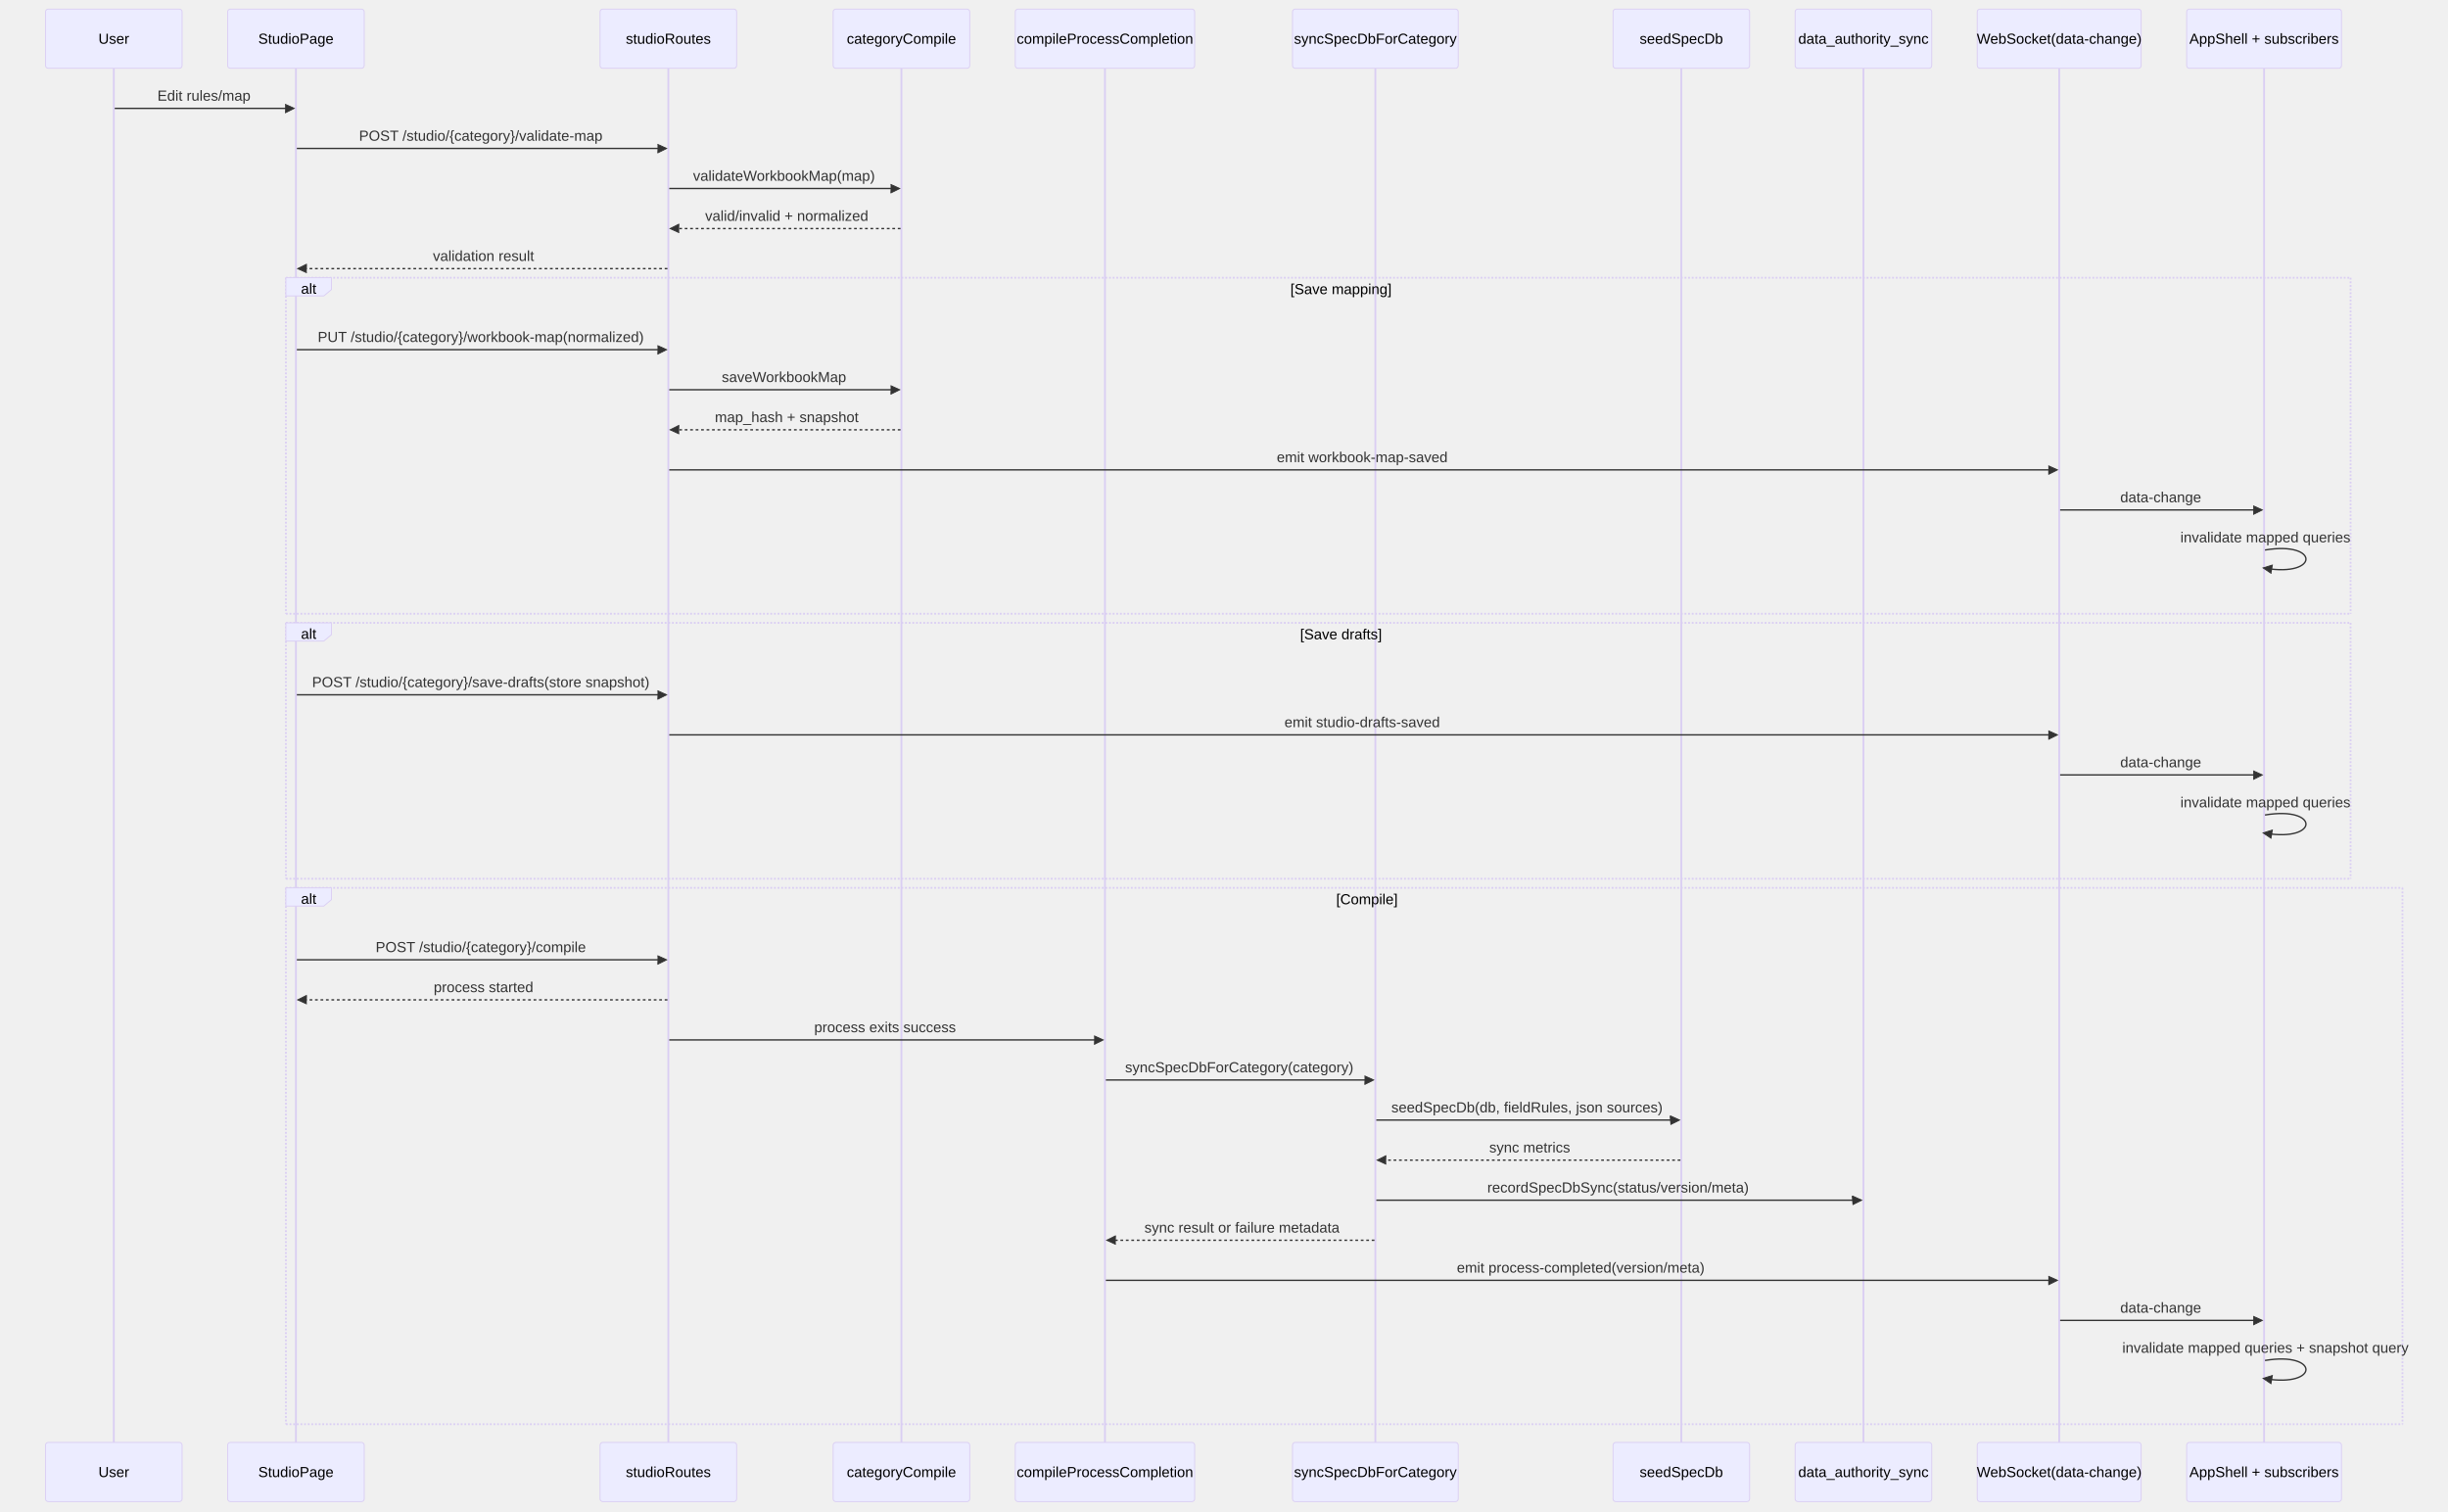
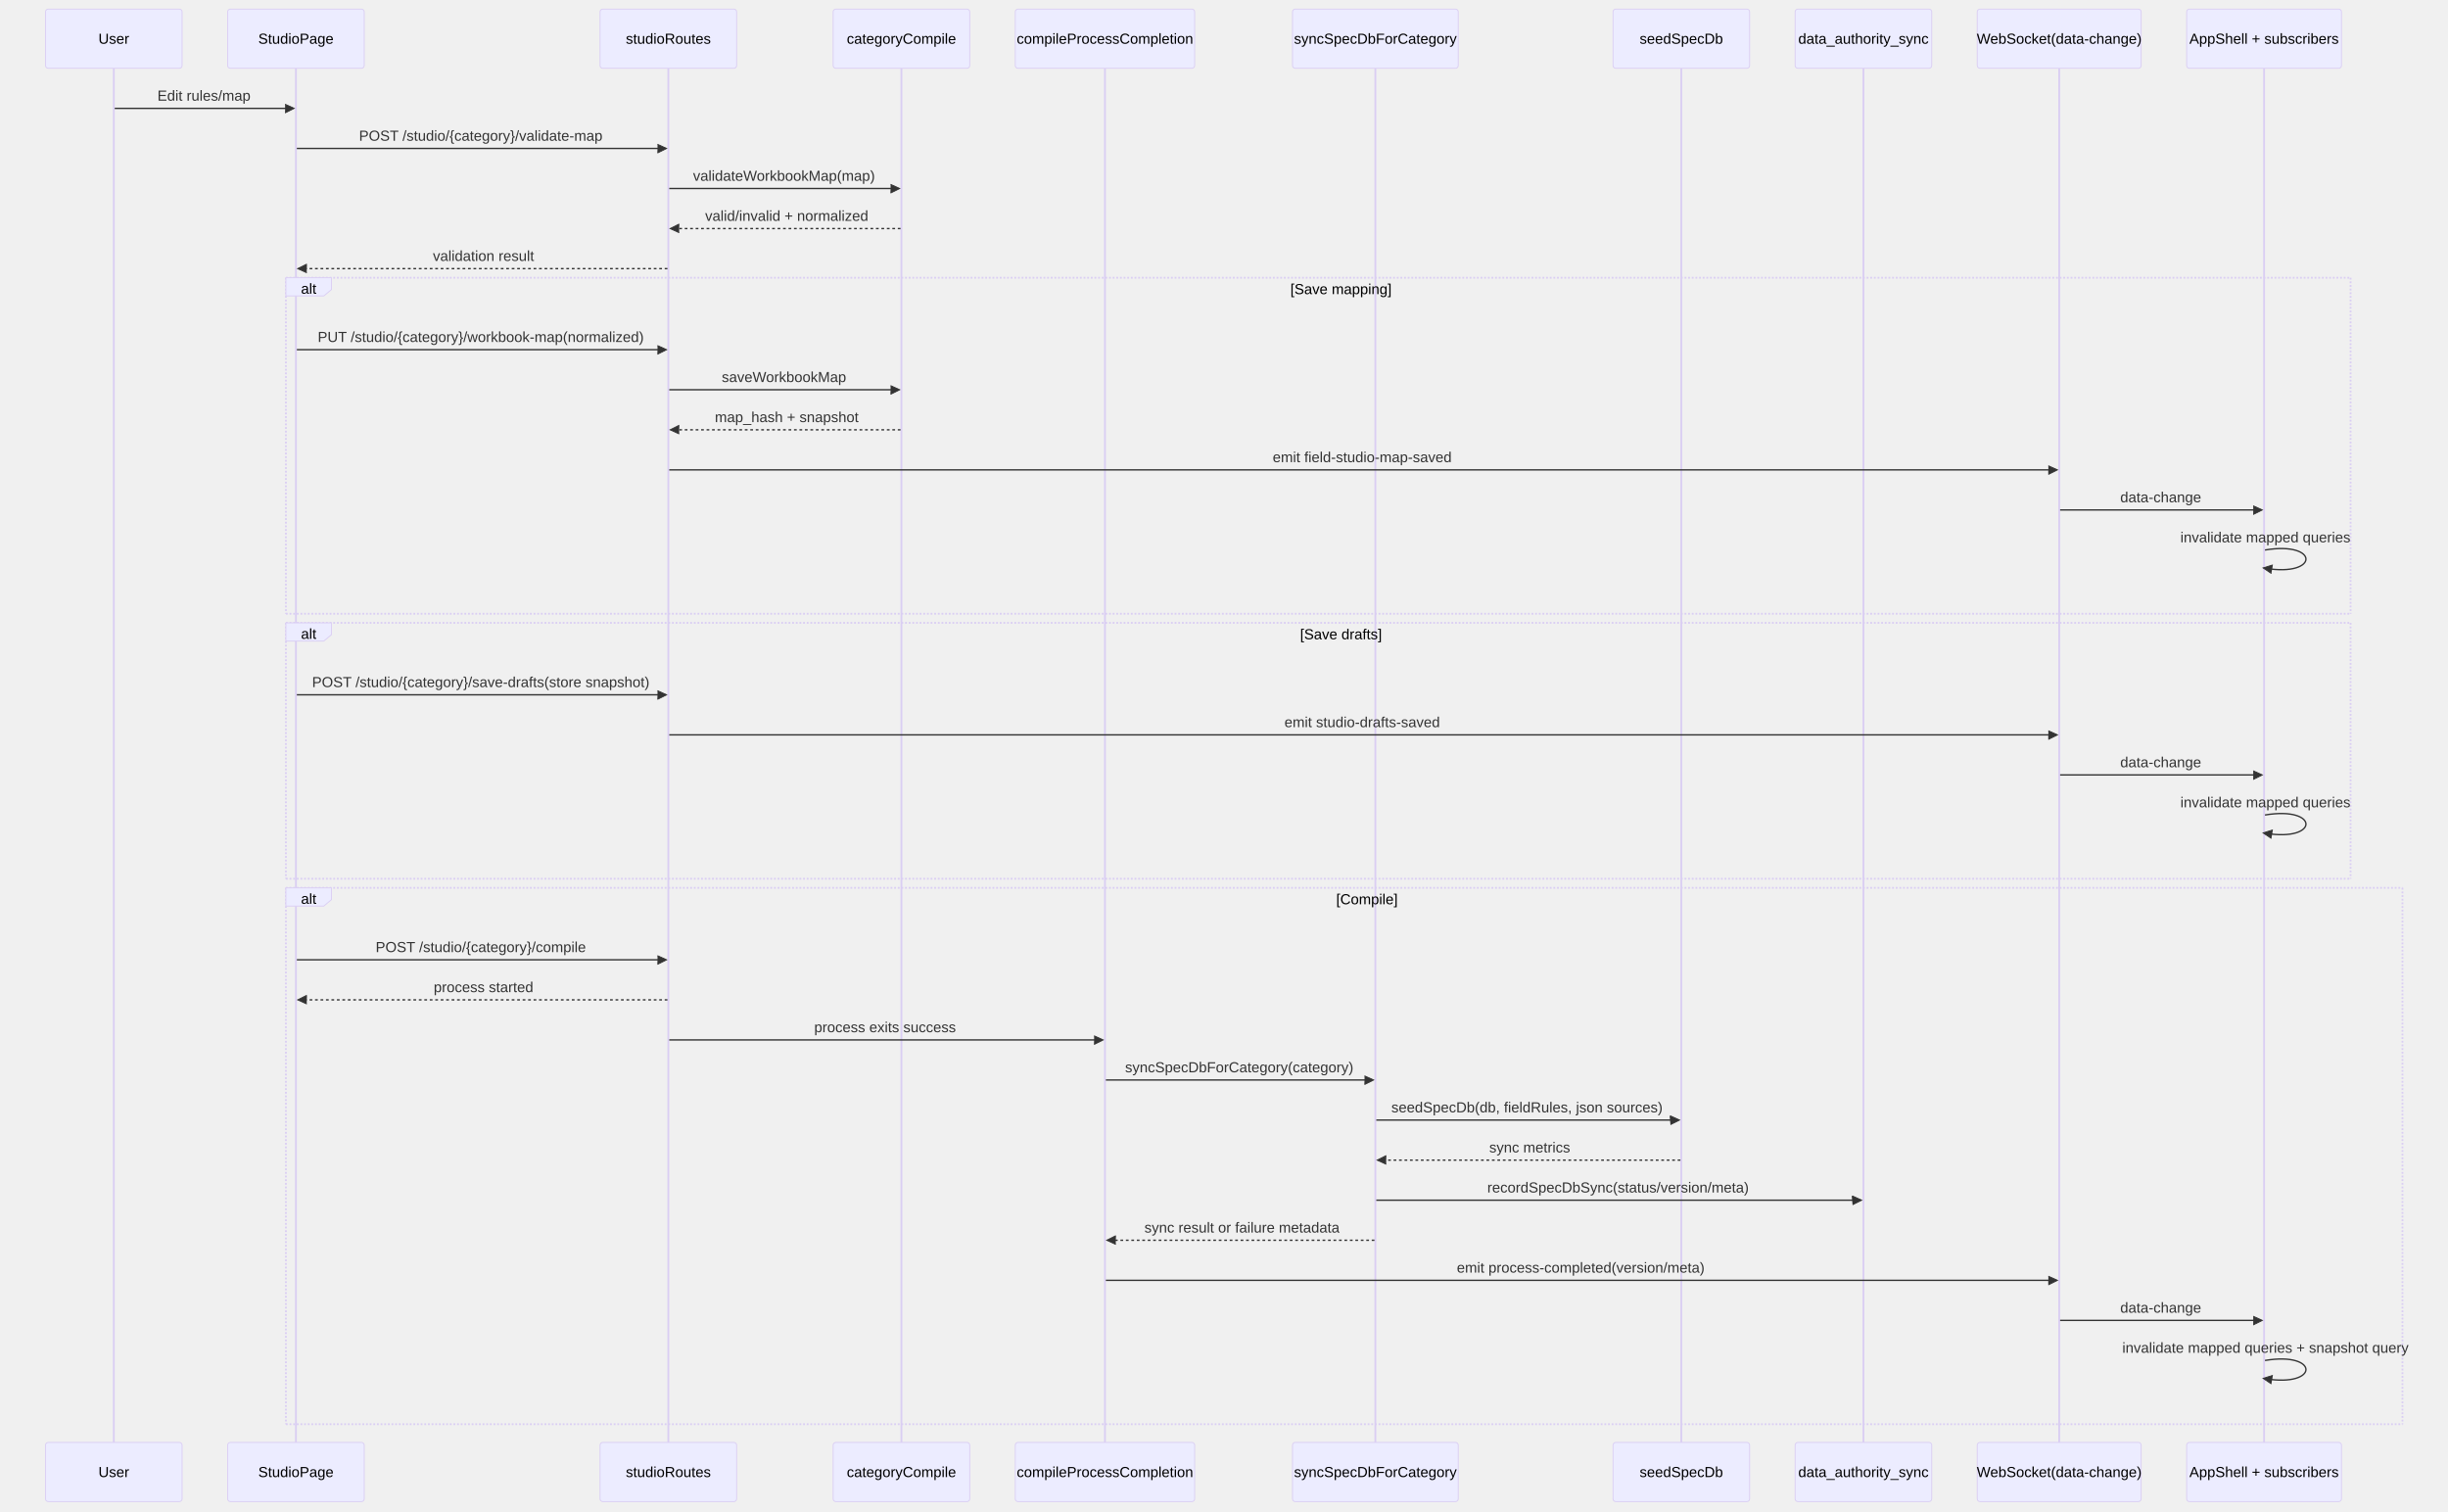
<svg xmlns="http://www.w3.org/2000/svg" id="my-svg" width="100%" style="max-width: 2688.5px; background-color: white;" viewBox="-50 -10 2688.5 1660" role="graphics-document document" aria-roledescription="sequence">
  <g>
    <rect x="2351.5" y="1574" fill="#eaeaea" stroke="#666" width="170" height="65" name="APP" rx="3" ry="3" class="actor actor-bottom" />
    <text x="2436.5" y="1606.5" dominant-baseline="central" alignment-baseline="central" class="actor actor-box" style="text-anchor: middle; font-size: 16px; font-weight: 400;">
      <tspan x="2436.5" dy="0">AppShell + subscribers</tspan>
    </text>
  </g>
  <g>
    <rect x="2121.5" y="1574" fill="#eaeaea" stroke="#666" width="180" height="65" name="WS" rx="3" ry="3" class="actor actor-bottom" />
    <text x="2211.5" y="1606.5" dominant-baseline="central" alignment-baseline="central" class="actor actor-box" style="text-anchor: middle; font-size: 16px; font-weight: 400;">
      <tspan x="2211.5" dy="0">WebSocket(data-change)</tspan>
    </text>
  </g>
  <g>
    <rect x="1921.5" y="1574" fill="#eaeaea" stroke="#666" width="150" height="65" name="DB" rx="3" ry="3" class="actor actor-bottom" />
    <text x="1996.5" y="1606.5" dominant-baseline="central" alignment-baseline="central" class="actor actor-box" style="text-anchor: middle; font-size: 16px; font-weight: 400;">
      <tspan x="1996.5" dy="0">data_authority_sync</tspan>
    </text>
  </g>
  <g>
    <rect x="1721.5" y="1574" fill="#eaeaea" stroke="#666" width="150" height="65" name="SD" rx="3" ry="3" class="actor actor-bottom" />
    <text x="1796.5" y="1606.5" dominant-baseline="central" alignment-baseline="central" class="actor actor-box" style="text-anchor: middle; font-size: 16px; font-weight: 400;">
      <tspan x="1796.5" dy="0">seedSpecDb</tspan>
    </text>
  </g>
  <g>
    <rect x="1369.5" y="1574" fill="#eaeaea" stroke="#666" width="182" height="65" name="SY" rx="3" ry="3" class="actor actor-bottom" />
    <text x="1460.5" y="1606.5" dominant-baseline="central" alignment-baseline="central" class="actor actor-box" style="text-anchor: middle; font-size: 16px; font-weight: 400;">
      <tspan x="1460.5" dy="0">syncSpecDbForCategory</tspan>
    </text>
  </g>
  <g>
    <rect x="1065" y="1574" fill="#eaeaea" stroke="#666" width="197" height="65" name="PC" rx="3" ry="3" class="actor actor-bottom" />
    <text x="1163.5" y="1606.5" dominant-baseline="central" alignment-baseline="central" class="actor actor-box" style="text-anchor: middle; font-size: 16px; font-weight: 400;">
      <tspan x="1163.5" dy="0">compileProcessCompletion</tspan>
    </text>
  </g>
  <g>
    <rect x="865" y="1574" fill="#eaeaea" stroke="#666" width="150" height="65" name="CC" rx="3" ry="3" class="actor actor-bottom" />
    <text x="940" y="1606.5" dominant-baseline="central" alignment-baseline="central" class="actor actor-box" style="text-anchor: middle; font-size: 16px; font-weight: 400;">
      <tspan x="940" dy="0">categoryCompile</tspan>
    </text>
  </g>
  <g>
    <rect x="609" y="1574" fill="#eaeaea" stroke="#666" width="150" height="65" name="API" rx="3" ry="3" class="actor actor-bottom" />
    <text x="684" y="1606.5" dominant-baseline="central" alignment-baseline="central" class="actor actor-box" style="text-anchor: middle; font-size: 16px; font-weight: 400;">
      <tspan x="684" dy="0">studioRoutes</tspan>
    </text>
  </g>
  <g>
    <rect x="200" y="1574" fill="#eaeaea" stroke="#666" width="150" height="65" name="FE" rx="3" ry="3" class="actor actor-bottom" />
    <text x="275" y="1606.5" dominant-baseline="central" alignment-baseline="central" class="actor actor-box" style="text-anchor: middle; font-size: 16px; font-weight: 400;">
      <tspan x="275" dy="0">StudioPage</tspan>
    </text>
  </g>
  <g>
    <rect x="0" y="1574" fill="#eaeaea" stroke="#666" width="150" height="65" name="U" rx="3" ry="3" class="actor actor-bottom" />
    <text x="75" y="1606.5" dominant-baseline="central" alignment-baseline="central" class="actor actor-box" style="text-anchor: middle; font-size: 16px; font-weight: 400;">
      <tspan x="75" dy="0">User</tspan>
    </text>
  </g>
  <g>
    <line id="actor9" x1="2436.5" y1="65" x2="2436.5" y2="1574" class="actor-line 200" stroke-width="0.5px" stroke="#999" name="APP" />
    <g id="root-9">
      <rect x="2351.5" y="0" fill="#eaeaea" stroke="#666" width="170" height="65" name="APP" rx="3" ry="3" class="actor actor-top" />
      <text x="2436.5" y="32.5" dominant-baseline="central" alignment-baseline="central" class="actor actor-box" style="text-anchor: middle; font-size: 16px; font-weight: 400;">
        <tspan x="2436.5" dy="0">AppShell + subscribers</tspan>
      </text>
    </g>
  </g>
  <g>
    <line id="actor8" x1="2211.5" y1="65" x2="2211.5" y2="1574" class="actor-line 200" stroke-width="0.5px" stroke="#999" name="WS" />
    <g id="root-8">
      <rect x="2121.5" y="0" fill="#eaeaea" stroke="#666" width="180" height="65" name="WS" rx="3" ry="3" class="actor actor-top" />
      <text x="2211.5" y="32.5" dominant-baseline="central" alignment-baseline="central" class="actor actor-box" style="text-anchor: middle; font-size: 16px; font-weight: 400;">
        <tspan x="2211.5" dy="0">WebSocket(data-change)</tspan>
      </text>
    </g>
  </g>
  <g>
    <line id="actor7" x1="1996.5" y1="65" x2="1996.5" y2="1574" class="actor-line 200" stroke-width="0.5px" stroke="#999" name="DB" />
    <g id="root-7">
      <rect x="1921.5" y="0" fill="#eaeaea" stroke="#666" width="150" height="65" name="DB" rx="3" ry="3" class="actor actor-top" />
      <text x="1996.5" y="32.5" dominant-baseline="central" alignment-baseline="central" class="actor actor-box" style="text-anchor: middle; font-size: 16px; font-weight: 400;">
        <tspan x="1996.5" dy="0">data_authority_sync</tspan>
      </text>
    </g>
  </g>
  <g>
    <line id="actor6" x1="1796.5" y1="65" x2="1796.5" y2="1574" class="actor-line 200" stroke-width="0.5px" stroke="#999" name="SD" />
    <g id="root-6">
      <rect x="1721.5" y="0" fill="#eaeaea" stroke="#666" width="150" height="65" name="SD" rx="3" ry="3" class="actor actor-top" />
      <text x="1796.5" y="32.5" dominant-baseline="central" alignment-baseline="central" class="actor actor-box" style="text-anchor: middle; font-size: 16px; font-weight: 400;">
        <tspan x="1796.5" dy="0">seedSpecDb</tspan>
      </text>
    </g>
  </g>
  <g>
    <line id="actor5" x1="1460.5" y1="65" x2="1460.5" y2="1574" class="actor-line 200" stroke-width="0.5px" stroke="#999" name="SY" />
    <g id="root-5">
      <rect x="1369.5" y="0" fill="#eaeaea" stroke="#666" width="182" height="65" name="SY" rx="3" ry="3" class="actor actor-top" />
      <text x="1460.5" y="32.5" dominant-baseline="central" alignment-baseline="central" class="actor actor-box" style="text-anchor: middle; font-size: 16px; font-weight: 400;">
        <tspan x="1460.5" dy="0">syncSpecDbForCategory</tspan>
      </text>
    </g>
  </g>
  <g>
    <line id="actor4" x1="1163.5" y1="65" x2="1163.5" y2="1574" class="actor-line 200" stroke-width="0.5px" stroke="#999" name="PC" />
    <g id="root-4">
      <rect x="1065" y="0" fill="#eaeaea" stroke="#666" width="197" height="65" name="PC" rx="3" ry="3" class="actor actor-top" />
      <text x="1163.5" y="32.5" dominant-baseline="central" alignment-baseline="central" class="actor actor-box" style="text-anchor: middle; font-size: 16px; font-weight: 400;">
        <tspan x="1163.5" dy="0">compileProcessCompletion</tspan>
      </text>
    </g>
  </g>
  <g>
    <line id="actor3" x1="940" y1="65" x2="940" y2="1574" class="actor-line 200" stroke-width="0.5px" stroke="#999" name="CC" />
    <g id="root-3">
      <rect x="865" y="0" fill="#eaeaea" stroke="#666" width="150" height="65" name="CC" rx="3" ry="3" class="actor actor-top" />
      <text x="940" y="32.5" dominant-baseline="central" alignment-baseline="central" class="actor actor-box" style="text-anchor: middle; font-size: 16px; font-weight: 400;">
        <tspan x="940" dy="0">categoryCompile</tspan>
      </text>
    </g>
  </g>
  <g>
    <line id="actor2" x1="684" y1="65" x2="684" y2="1574" class="actor-line 200" stroke-width="0.5px" stroke="#999" name="API" />
    <g id="root-2">
      <rect x="609" y="0" fill="#eaeaea" stroke="#666" width="150" height="65" name="API" rx="3" ry="3" class="actor actor-top" />
      <text x="684" y="32.5" dominant-baseline="central" alignment-baseline="central" class="actor actor-box" style="text-anchor: middle; font-size: 16px; font-weight: 400;">
        <tspan x="684" dy="0">studioRoutes</tspan>
      </text>
    </g>
  </g>
  <g>
    <line id="actor1" x1="275" y1="65" x2="275" y2="1574" class="actor-line 200" stroke-width="0.5px" stroke="#999" name="FE" />
    <g id="root-1">
      <rect x="200" y="0" fill="#eaeaea" stroke="#666" width="150" height="65" name="FE" rx="3" ry="3" class="actor actor-top" />
      <text x="275" y="32.5" dominant-baseline="central" alignment-baseline="central" class="actor actor-box" style="text-anchor: middle; font-size: 16px; font-weight: 400;">
        <tspan x="275" dy="0">StudioPage</tspan>
      </text>
    </g>
  </g>
  <g>
    <line id="actor0" x1="75" y1="65" x2="75" y2="1574" class="actor-line 200" stroke-width="0.5px" stroke="#999" name="U" />
    <g id="root-0">
      <rect x="0" y="0" fill="#eaeaea" stroke="#666" width="150" height="65" name="U" rx="3" ry="3" class="actor actor-top" />
      <text x="75" y="32.5" dominant-baseline="central" alignment-baseline="central" class="actor actor-box" style="text-anchor: middle; font-size: 16px; font-weight: 400;">
        <tspan x="75" dy="0">User</tspan>
      </text>
    </g>
  </g>
  <style>#my-svg{font-family:"trebuchet ms",verdana,arial,sans-serif;font-size:16px;fill:#333;}@keyframes edge-animation-frame{from{stroke-dashoffset:0;}}@keyframes dash{to{stroke-dashoffset:0;}}#my-svg .edge-animation-slow{stroke-dasharray:9,5!important;stroke-dashoffset:900;animation:dash 50s linear infinite;stroke-linecap:round;}#my-svg .edge-animation-fast{stroke-dasharray:9,5!important;stroke-dashoffset:900;animation:dash 20s linear infinite;stroke-linecap:round;}#my-svg .error-icon{fill:#552222;}#my-svg .error-text{fill:#552222;stroke:#552222;}#my-svg .edge-thickness-normal{stroke-width:1px;}#my-svg .edge-thickness-thick{stroke-width:3.5px;}#my-svg .edge-pattern-solid{stroke-dasharray:0;}#my-svg .edge-thickness-invisible{stroke-width:0;fill:none;}#my-svg .edge-pattern-dashed{stroke-dasharray:3;}#my-svg .edge-pattern-dotted{stroke-dasharray:2;}#my-svg .marker{fill:#333333;stroke:#333333;}#my-svg .marker.cross{stroke:#333333;}#my-svg svg{font-family:"trebuchet ms",verdana,arial,sans-serif;font-size:16px;}#my-svg p{margin:0;}#my-svg .actor{stroke:hsl(259.626, 59.777%, 87.902%);fill:#ECECFF;}#my-svg text.actor&gt;tspan{fill:black;stroke:none;}#my-svg .actor-line{stroke:hsl(259.626, 59.777%, 87.902%);}#my-svg .innerArc{stroke-width:1.5;stroke-dasharray:none;}#my-svg .messageLine0{stroke-width:1.5;stroke-dasharray:none;stroke:#333;}#my-svg .messageLine1{stroke-width:1.5;stroke-dasharray:2,2;stroke:#333;}#my-svg #arrowhead path{fill:#333;stroke:#333;}#my-svg .sequenceNumber{fill:white;}#my-svg #sequencenumber{fill:#333;}#my-svg #crosshead path{fill:#333;stroke:#333;}#my-svg .messageText{fill:#333;stroke:none;}#my-svg .labelBox{stroke:hsl(259.626, 59.777%, 87.902%);fill:#ECECFF;}#my-svg .labelText,#my-svg .labelText&gt;tspan{fill:black;stroke:none;}#my-svg .loopText,#my-svg .loopText&gt;tspan{fill:black;stroke:none;}#my-svg .loopLine{stroke-width:2px;stroke-dasharray:2,2;stroke:hsl(259.626, 59.777%, 87.902%);fill:hsl(259.626, 59.777%, 87.902%);}#my-svg .note{stroke:#aaaa33;fill:#fff5ad;}#my-svg .noteText,#my-svg .noteText&gt;tspan{fill:black;stroke:none;}#my-svg .activation0{fill:#f4f4f4;stroke:#666;}#my-svg .activation1{fill:#f4f4f4;stroke:#666;}#my-svg .activation2{fill:#f4f4f4;stroke:#666;}#my-svg .actorPopupMenu{position:absolute;}#my-svg .actorPopupMenuPanel{position:absolute;fill:#ECECFF;box-shadow:0px 8px 16px 0px rgba(0,0,0,0.2);filter:drop-shadow(3px 5px 2px rgb(0 0 0 / 0.4));}#my-svg .actor-man line{stroke:hsl(259.626, 59.777%, 87.902%);fill:#ECECFF;}#my-svg .actor-man circle,#my-svg line{stroke:hsl(259.626, 59.777%, 87.902%);fill:#ECECFF;stroke-width:2px;}#my-svg :root{--mermaid-font-family:"trebuchet ms",verdana,arial,sans-serif;}</style>
  <g />
  <defs>
    <symbol id="computer" width="24" height="24">
      <path transform="scale(.5)" d="M2 2v13h20v-13h-20zm18 11h-16v-9h16v9zm-10.228 6l.466-1h3.524l.467 1h-4.457zm14.228 3h-24l2-6h2.104l-1.33 4h18.45l-1.297-4h2.073l2 6zm-5-10h-14v-7h14v7z" />
    </symbol>
  </defs>
  <defs>
    <symbol id="database" fill-rule="evenodd" clip-rule="evenodd">
      <path transform="scale(.5)" d="M12.258.001l.256.004.255.005.253.008.251.01.249.012.247.015.246.016.242.019.241.02.239.023.236.024.233.027.231.028.229.031.225.032.223.034.22.036.217.038.214.04.211.041.208.043.205.045.201.046.198.048.194.05.191.051.187.053.183.054.18.056.175.057.172.059.168.06.163.061.16.063.155.064.15.066.074.033.073.033.071.034.07.034.069.035.068.035.067.035.066.035.064.036.064.036.062.036.06.036.06.037.058.037.058.037.055.038.055.038.053.038.052.038.051.039.05.039.048.039.047.039.045.04.044.04.043.04.041.04.04.041.039.041.037.041.036.041.034.041.033.042.032.042.03.042.029.042.027.042.026.043.024.043.023.043.021.043.02.043.018.044.017.043.015.044.013.044.012.044.011.045.009.044.007.045.006.045.004.045.002.045.001.045v17l-.001.045-.002.045-.004.045-.006.045-.007.045-.009.044-.011.045-.012.044-.013.044-.015.044-.017.043-.018.044-.02.043-.021.043-.023.043-.024.043-.026.043-.027.042-.029.042-.03.042-.032.042-.033.042-.034.041-.036.041-.037.041-.039.041-.04.041-.041.04-.043.04-.044.04-.045.04-.047.039-.048.039-.05.039-.051.039-.052.038-.053.038-.055.038-.055.038-.058.037-.058.037-.06.037-.06.036-.062.036-.064.036-.064.036-.066.035-.067.035-.068.035-.069.035-.07.034-.071.034-.073.033-.074.033-.15.066-.155.064-.16.063-.163.061-.168.06-.172.059-.175.057-.18.056-.183.054-.187.053-.191.051-.194.05-.198.048-.201.046-.205.045-.208.043-.211.041-.214.04-.217.038-.22.036-.223.034-.225.032-.229.031-.231.028-.233.027-.236.024-.239.023-.241.02-.242.019-.246.016-.247.015-.249.012-.251.01-.253.008-.255.005-.256.004-.258.001-.258-.001-.256-.004-.255-.005-.253-.008-.251-.01-.249-.012-.247-.015-.245-.016-.243-.019-.241-.02-.238-.023-.236-.024-.234-.027-.231-.028-.228-.031-.226-.032-.223-.034-.22-.036-.217-.038-.214-.04-.211-.041-.208-.043-.204-.045-.201-.046-.198-.048-.195-.05-.19-.051-.187-.053-.184-.054-.179-.056-.176-.057-.172-.059-.167-.06-.164-.061-.159-.063-.155-.064-.151-.066-.074-.033-.072-.033-.072-.034-.07-.034-.069-.035-.068-.035-.067-.035-.066-.035-.064-.036-.063-.036-.062-.036-.061-.036-.06-.037-.058-.037-.057-.037-.056-.038-.055-.038-.053-.038-.052-.038-.051-.039-.049-.039-.049-.039-.046-.039-.046-.04-.044-.04-.043-.04-.041-.04-.04-.041-.039-.041-.037-.041-.036-.041-.034-.041-.033-.042-.032-.042-.03-.042-.029-.042-.027-.042-.026-.043-.024-.043-.023-.043-.021-.043-.02-.043-.018-.044-.017-.043-.015-.044-.013-.044-.012-.044-.011-.045-.009-.044-.007-.045-.006-.045-.004-.045-.002-.045-.001-.045v-17l.001-.045.002-.045.004-.045.006-.045.007-.045.009-.044.011-.045.012-.044.013-.044.015-.044.017-.043.018-.044.02-.043.021-.043.023-.043.024-.043.026-.043.027-.042.029-.042.03-.042.032-.042.033-.042.034-.041.036-.041.037-.041.039-.041.04-.041.041-.04.043-.04.044-.04.046-.04.046-.039.049-.039.049-.039.051-.039.052-.038.053-.038.055-.038.056-.038.057-.037.058-.037.06-.037.061-.036.062-.036.063-.036.064-.036.066-.035.067-.035.068-.035.069-.035.07-.034.072-.034.072-.033.074-.033.151-.066.155-.064.159-.063.164-.061.167-.06.172-.059.176-.057.179-.056.184-.054.187-.053.19-.051.195-.05.198-.048.201-.046.204-.045.208-.043.211-.041.214-.04.217-.038.22-.036.223-.034.226-.032.228-.031.231-.028.234-.027.236-.024.238-.023.241-.02.243-.019.245-.016.247-.015.249-.012.251-.01.253-.008.255-.005.256-.004.258-.001.258.001zm-9.258 20.499v.01l.001.021.003.021.004.022.005.021.006.022.007.022.009.023.01.022.011.023.012.023.013.023.015.023.016.024.017.023.018.024.019.024.021.024.022.025.023.024.024.025.052.049.056.05.061.051.066.051.07.051.075.051.079.052.084.052.088.052.092.052.097.052.102.051.105.052.11.052.114.051.119.051.123.051.127.05.131.05.135.05.139.048.144.049.147.047.152.047.155.047.16.045.163.045.167.043.171.043.176.041.178.041.183.039.187.039.19.037.194.035.197.035.202.033.204.031.209.03.212.029.216.027.219.025.222.024.226.021.23.02.233.018.236.016.24.015.243.012.246.01.249.008.253.005.256.004.259.001.26-.001.257-.004.254-.005.25-.008.247-.011.244-.012.241-.014.237-.016.233-.018.231-.021.226-.021.224-.024.22-.026.216-.027.212-.028.21-.031.205-.031.202-.034.198-.034.194-.036.191-.037.187-.039.183-.04.179-.04.175-.042.172-.043.168-.044.163-.045.16-.046.155-.046.152-.047.148-.048.143-.049.139-.049.136-.05.131-.05.126-.05.123-.051.118-.052.114-.051.11-.052.106-.052.101-.052.096-.052.092-.052.088-.053.083-.051.079-.052.074-.052.07-.051.065-.051.06-.051.056-.05.051-.05.023-.024.023-.025.021-.024.02-.024.019-.024.018-.024.017-.024.015-.023.014-.024.013-.023.012-.023.01-.023.01-.022.008-.022.006-.022.006-.022.004-.022.004-.021.001-.021.001-.021v-4.127l-.077.055-.08.053-.083.054-.085.053-.087.052-.09.052-.093.051-.095.05-.097.05-.1.049-.102.049-.105.048-.106.047-.109.047-.111.046-.114.045-.115.045-.118.044-.12.043-.122.042-.124.042-.126.041-.128.04-.13.04-.132.038-.134.038-.135.037-.138.037-.139.035-.142.035-.143.034-.144.033-.147.032-.148.031-.15.03-.151.03-.153.029-.154.027-.156.027-.158.026-.159.025-.161.024-.162.023-.163.022-.165.021-.166.02-.167.019-.169.018-.169.017-.171.016-.173.015-.173.014-.175.013-.175.012-.177.011-.178.01-.179.008-.179.008-.181.006-.182.005-.182.004-.184.003-.184.002h-.37l-.184-.002-.184-.003-.182-.004-.182-.005-.181-.006-.179-.008-.179-.008-.178-.01-.176-.011-.176-.012-.175-.013-.173-.014-.172-.015-.171-.016-.17-.017-.169-.018-.167-.019-.166-.02-.165-.021-.163-.022-.162-.023-.161-.024-.159-.025-.157-.026-.156-.027-.155-.027-.153-.029-.151-.03-.15-.03-.148-.031-.146-.032-.145-.033-.143-.034-.141-.035-.14-.035-.137-.037-.136-.037-.134-.038-.132-.038-.13-.04-.128-.04-.126-.041-.124-.042-.122-.042-.12-.044-.117-.043-.116-.045-.113-.045-.112-.046-.109-.047-.106-.047-.105-.048-.102-.049-.1-.049-.097-.05-.095-.05-.093-.052-.09-.051-.087-.052-.085-.053-.083-.054-.08-.054-.077-.054v4.127zm0-5.654v.011l.001.021.003.021.004.021.005.022.006.022.007.022.009.022.01.022.011.023.012.023.013.023.015.024.016.023.017.024.018.024.019.024.021.024.022.024.023.025.024.024.052.05.056.05.061.05.066.051.07.051.075.052.079.051.084.052.088.052.092.052.097.052.102.052.105.052.11.051.114.051.119.052.123.05.127.051.131.05.135.049.139.049.144.048.147.048.152.047.155.046.16.045.163.045.167.044.171.042.176.042.178.04.183.04.187.038.19.037.194.036.197.034.202.033.204.032.209.03.212.028.216.027.219.025.222.024.226.022.23.02.233.018.236.016.24.014.243.012.246.01.249.008.253.006.256.003.259.001.26-.001.257-.003.254-.006.25-.008.247-.01.244-.012.241-.015.237-.016.233-.018.231-.02.226-.022.224-.024.22-.025.216-.027.212-.029.21-.03.205-.032.202-.033.198-.035.194-.036.191-.037.187-.039.183-.039.179-.041.175-.042.172-.043.168-.044.163-.045.16-.045.155-.047.152-.047.148-.048.143-.048.139-.05.136-.049.131-.05.126-.051.123-.051.118-.051.114-.052.11-.052.106-.052.101-.052.096-.052.092-.052.088-.052.083-.052.079-.052.074-.051.07-.052.065-.051.06-.05.056-.051.051-.049.023-.025.023-.024.021-.025.02-.024.019-.024.018-.024.017-.024.015-.023.014-.023.013-.024.012-.022.01-.023.01-.023.008-.022.006-.022.006-.022.004-.021.004-.022.001-.021.001-.021v-4.139l-.077.054-.08.054-.083.054-.085.052-.087.053-.09.051-.093.051-.095.051-.097.05-.1.049-.102.049-.105.048-.106.047-.109.047-.111.046-.114.045-.115.044-.118.044-.12.044-.122.042-.124.042-.126.041-.128.04-.13.039-.132.039-.134.038-.135.037-.138.036-.139.036-.142.035-.143.033-.144.033-.147.033-.148.031-.15.03-.151.03-.153.028-.154.028-.156.027-.158.026-.159.025-.161.024-.162.023-.163.022-.165.021-.166.02-.167.019-.169.018-.169.017-.171.016-.173.015-.173.014-.175.013-.175.012-.177.011-.178.009-.179.009-.179.007-.181.007-.182.005-.182.004-.184.003-.184.002h-.37l-.184-.002-.184-.003-.182-.004-.182-.005-.181-.007-.179-.007-.179-.009-.178-.009-.176-.011-.176-.012-.175-.013-.173-.014-.172-.015-.171-.016-.17-.017-.169-.018-.167-.019-.166-.02-.165-.021-.163-.022-.162-.023-.161-.024-.159-.025-.157-.026-.156-.027-.155-.028-.153-.028-.151-.03-.15-.03-.148-.031-.146-.033-.145-.033-.143-.033-.141-.035-.14-.036-.137-.036-.136-.037-.134-.038-.132-.039-.13-.039-.128-.04-.126-.041-.124-.042-.122-.043-.12-.043-.117-.044-.116-.044-.113-.046-.112-.046-.109-.046-.106-.047-.105-.048-.102-.049-.1-.049-.097-.05-.095-.051-.093-.051-.09-.051-.087-.053-.085-.052-.083-.054-.08-.054-.077-.054v4.139zm0-5.666v.011l.001.02.003.022.004.021.005.022.006.021.007.022.009.023.01.022.011.023.012.023.013.023.015.023.016.024.017.024.018.023.019.024.021.025.022.024.023.024.024.025.052.05.056.05.061.05.066.051.07.051.075.052.079.051.084.052.088.052.092.052.097.052.102.052.105.051.11.052.114.051.119.051.123.051.127.05.131.05.135.05.139.049.144.048.147.048.152.047.155.046.16.045.163.045.167.043.171.043.176.042.178.04.183.04.187.038.19.037.194.036.197.034.202.033.204.032.209.03.212.028.216.027.219.025.222.024.226.021.23.02.233.018.236.017.24.014.243.012.246.01.249.008.253.006.256.003.259.001.26-.001.257-.003.254-.006.25-.008.247-.01.244-.013.241-.014.237-.016.233-.018.231-.02.226-.022.224-.024.22-.025.216-.027.212-.029.21-.03.205-.032.202-.033.198-.035.194-.036.191-.037.187-.039.183-.039.179-.041.175-.042.172-.043.168-.044.163-.045.16-.045.155-.047.152-.047.148-.048.143-.049.139-.049.136-.049.131-.051.126-.05.123-.051.118-.052.114-.051.11-.052.106-.052.101-.052.096-.052.092-.052.088-.052.083-.052.079-.052.074-.052.07-.051.065-.051.06-.051.056-.05.051-.049.023-.025.023-.025.021-.024.02-.024.019-.024.018-.024.017-.024.015-.023.014-.024.013-.023.012-.023.01-.022.01-.023.008-.022.006-.022.006-.022.004-.022.004-.021.001-.021.001-.021v-4.153l-.077.054-.08.054-.083.053-.085.053-.087.053-.09.051-.093.051-.095.051-.097.05-.1.049-.102.048-.105.048-.106.048-.109.046-.111.046-.114.046-.115.044-.118.044-.12.043-.122.043-.124.042-.126.041-.128.04-.13.039-.132.039-.134.038-.135.037-.138.036-.139.036-.142.034-.143.034-.144.033-.147.032-.148.032-.15.03-.151.03-.153.028-.154.028-.156.027-.158.026-.159.024-.161.024-.162.023-.163.023-.165.021-.166.02-.167.019-.169.018-.169.017-.171.016-.173.015-.173.014-.175.013-.175.012-.177.01-.178.01-.179.009-.179.007-.181.006-.182.006-.182.004-.184.003-.184.001-.185.001-.185-.001-.184-.001-.184-.003-.182-.004-.182-.006-.181-.006-.179-.007-.179-.009-.178-.01-.176-.01-.176-.012-.175-.013-.173-.014-.172-.015-.171-.016-.17-.017-.169-.018-.167-.019-.166-.02-.165-.021-.163-.023-.162-.023-.161-.024-.159-.024-.157-.026-.156-.027-.155-.028-.153-.028-.151-.03-.15-.03-.148-.032-.146-.032-.145-.033-.143-.034-.141-.034-.14-.036-.137-.036-.136-.037-.134-.038-.132-.039-.13-.039-.128-.041-.126-.041-.124-.041-.122-.043-.12-.043-.117-.044-.116-.044-.113-.046-.112-.046-.109-.046-.106-.048-.105-.048-.102-.048-.1-.05-.097-.049-.095-.051-.093-.051-.09-.052-.087-.052-.085-.053-.083-.053-.08-.054-.077-.054v4.153zm8.74-8.179l-.257.004-.254.005-.25.008-.247.011-.244.012-.241.014-.237.016-.233.018-.231.021-.226.022-.224.023-.22.026-.216.027-.212.028-.21.031-.205.032-.202.033-.198.034-.194.036-.191.038-.187.038-.183.04-.179.041-.175.042-.172.043-.168.043-.163.045-.16.046-.155.046-.152.048-.148.048-.143.048-.139.049-.136.05-.131.05-.126.051-.123.051-.118.051-.114.052-.11.052-.106.052-.101.052-.096.052-.092.052-.088.052-.083.052-.079.052-.074.051-.07.052-.065.051-.06.05-.056.05-.051.05-.023.025-.023.024-.021.024-.02.025-.019.024-.018.024-.017.023-.015.024-.014.023-.013.023-.012.023-.01.023-.01.022-.008.022-.006.023-.006.021-.004.022-.004.021-.001.021-.001.021.001.021.001.021.004.021.004.022.006.021.006.023.008.022.01.022.01.023.012.023.013.023.014.023.015.024.017.023.018.024.019.024.02.025.021.024.023.024.023.025.051.05.056.05.06.05.065.051.07.052.074.051.079.052.083.052.088.052.092.052.096.052.101.052.106.052.11.052.114.052.118.051.123.051.126.051.131.05.136.05.139.049.143.048.148.048.152.048.155.046.16.046.163.045.168.043.172.043.175.042.179.041.183.04.187.038.191.038.194.036.198.034.202.033.205.032.21.031.212.028.216.027.22.026.224.023.226.022.231.021.233.018.237.016.241.014.244.012.247.011.25.008.254.005.257.004.26.001.26-.001.257-.004.254-.005.25-.008.247-.011.244-.012.241-.014.237-.016.233-.018.231-.021.226-.022.224-.023.22-.026.216-.027.212-.028.21-.031.205-.032.202-.033.198-.034.194-.036.191-.038.187-.038.183-.04.179-.041.175-.042.172-.043.168-.043.163-.045.16-.046.155-.046.152-.048.148-.048.143-.048.139-.049.136-.05.131-.05.126-.051.123-.051.118-.051.114-.052.11-.052.106-.052.101-.052.096-.052.092-.052.088-.052.083-.052.079-.052.074-.051.07-.052.065-.051.06-.05.056-.05.051-.05.023-.025.023-.024.021-.024.02-.025.019-.024.018-.024.017-.023.015-.024.014-.023.013-.023.012-.023.01-.023.01-.022.008-.022.006-.023.006-.021.004-.022.004-.021.001-.021.001-.021-.001-.021-.001-.021-.004-.021-.004-.022-.006-.021-.006-.023-.008-.022-.01-.022-.01-.023-.012-.023-.013-.023-.014-.023-.015-.024-.017-.023-.018-.024-.019-.024-.02-.025-.021-.024-.023-.024-.023-.025-.051-.05-.056-.05-.06-.05-.065-.051-.07-.052-.074-.051-.079-.052-.083-.052-.088-.052-.092-.052-.096-.052-.101-.052-.106-.052-.11-.052-.114-.052-.118-.051-.123-.051-.126-.051-.131-.05-.136-.05-.139-.049-.143-.048-.148-.048-.152-.048-.155-.046-.16-.046-.163-.045-.168-.043-.172-.043-.175-.042-.179-.041-.183-.04-.187-.038-.191-.038-.194-.036-.198-.034-.202-.033-.205-.032-.21-.031-.212-.028-.216-.027-.22-.026-.224-.023-.226-.022-.231-.021-.233-.018-.237-.016-.241-.014-.244-.012-.247-.011-.25-.008-.254-.005-.257-.004-.26-.001-.26.001z" />
    </symbol>
  </defs>
  <defs>
    <symbol id="clock" width="24" height="24">
      <path transform="scale(.5)" d="M12 2c5.514 0 10 4.486 10 10s-4.486 10-10 10-10-4.486-10-10 4.486-10 10-10zm0-2c-6.627 0-12 5.373-12 12s5.373 12 12 12 12-5.373 12-12-5.373-12-12-12zm5.848 12.459c.202.038.202.333.001.372-1.907.361-6.045 1.111-6.547 1.111-.719 0-1.301-.582-1.301-1.301 0-.512.77-5.447 1.125-7.445.034-.192.312-.181.343.014l.985 6.238 5.394 1.011z" />
    </symbol>
  </defs>
  <defs>
    <marker id="arrowhead" refX="7.9" refY="5" markerUnits="userSpaceOnUse" markerWidth="12" markerHeight="12" orient="auto-start-reverse">
      <path d="M -1 0 L 10 5 L 0 10 z" />
    </marker>
  </defs>
  <defs>
    <marker id="crosshead" markerWidth="15" markerHeight="8" orient="auto" refX="4" refY="4.5">
      <path fill="none" stroke="#000000" stroke-width="1pt" d="M 1,2 L 6,7 M 6,2 L 1,7" style="stroke-dasharray: 0, 0;" />
    </marker>
  </defs>
  <defs>
    <marker id="filled-head" refX="15.5" refY="7" markerWidth="20" markerHeight="28" orient="auto">
      <path d="M 18,7 L9,13 L14,7 L9,1 Z" />
    </marker>
  </defs>
  <defs>
    <marker id="sequencenumber" refX="15" refY="15" markerWidth="60" markerHeight="40" orient="auto">
      <circle cx="15" cy="15" r="6" />
    </marker>
  </defs>
  <g>
    <line x1="264" y1="295" x2="2531.5" y2="295" class="loopLine" />
    <line x1="2531.5" y1="295" x2="2531.5" y2="664" class="loopLine" />
    <line x1="264" y1="664" x2="2531.5" y2="664" class="loopLine" />
    <line x1="264" y1="295" x2="264" y2="664" class="loopLine" />
    <polygon points="264,295 314,295 314,308 305.6,315 264,315" class="labelBox" />
    <text x="289" y="308" text-anchor="middle" dominant-baseline="middle" alignment-baseline="middle" class="labelText" style="font-size: 16px; font-weight: 400;">alt</text>
    <text x="1422.75" y="313" text-anchor="middle" class="loopText" style="font-size: 16px; font-weight: 400;">
      <tspan x="1422.75">[Save mapping]</tspan>
    </text>
  </g>
  <g>
    <line x1="264" y1="674" x2="2531.5" y2="674" class="loopLine" />
    <line x1="2531.5" y1="674" x2="2531.5" y2="955" class="loopLine" />
    <line x1="264" y1="955" x2="2531.5" y2="955" class="loopLine" />
    <line x1="264" y1="674" x2="264" y2="955" class="loopLine" />
    <polygon points="264,674 314,674 314,687 305.6,694 264,694" class="labelBox" />
    <text x="289" y="687" text-anchor="middle" dominant-baseline="middle" alignment-baseline="middle" class="labelText" style="font-size: 16px; font-weight: 400;">alt</text>
    <text x="1422.75" y="692" text-anchor="middle" class="loopText" style="font-size: 16px; font-weight: 400;">
      <tspan x="1422.75">[Save drafts]</tspan>
    </text>
  </g>
  <g>
    <line x1="264" y1="965" x2="2588.5" y2="965" class="loopLine" />
    <line x1="2588.5" y1="965" x2="2588.5" y2="1554" class="loopLine" />
    <line x1="264" y1="1554" x2="2588.5" y2="1554" class="loopLine" />
    <line x1="264" y1="965" x2="264" y2="1554" class="loopLine" />
    <polygon points="264,965 314,965 314,978 305.6,985 264,985" class="labelBox" />
    <text x="289" y="978" text-anchor="middle" dominant-baseline="middle" alignment-baseline="middle" class="labelText" style="font-size: 16px; font-weight: 400;">alt</text>
    <text x="1451.25" y="983" text-anchor="middle" class="loopText" style="font-size: 16px; font-weight: 400;">
      <tspan x="1451.25">[Compile]</tspan>
    </text>
  </g>
  <text x="174" y="80" text-anchor="middle" dominant-baseline="middle" alignment-baseline="middle" class="messageText" dy="1em" style="font-size: 16px; font-weight: 400;">Edit rules/map</text>
  <line x1="76" y1="109" x2="271" y2="109" class="messageLine0" stroke-width="2" stroke="none" marker-end="url(#arrowhead)" style="fill: none;" />
  <text x="478" y="124" text-anchor="middle" dominant-baseline="middle" alignment-baseline="middle" class="messageText" dy="1em" style="font-size: 16px; font-weight: 400;">POST /studio/{category}/validate-map</text>
  <line x1="276" y1="153" x2="680" y2="153" class="messageLine0" stroke-width="2" stroke="none" marker-end="url(#arrowhead)" style="fill: none;" />
  <text x="811" y="168" text-anchor="middle" dominant-baseline="middle" alignment-baseline="middle" class="messageText" dy="1em" style="font-size: 16px; font-weight: 400;">validateWorkbookMap(map)</text>
  <line x1="685" y1="197" x2="936" y2="197" class="messageLine0" stroke-width="2" stroke="none" marker-end="url(#arrowhead)" style="fill: none;" />
  <text x="814" y="212" text-anchor="middle" dominant-baseline="middle" alignment-baseline="middle" class="messageText" dy="1em" style="font-size: 16px; font-weight: 400;">valid/invalid + normalized</text>
  <line x1="939" y1="241" x2="688" y2="241" class="messageLine1" stroke-width="2" stroke="none" marker-end="url(#arrowhead)" style="stroke-dasharray: 3, 3; fill: none;" />
  <text x="481" y="256" text-anchor="middle" dominant-baseline="middle" alignment-baseline="middle" class="messageText" dy="1em" style="font-size: 16px; font-weight: 400;">validation result</text>
  <line x1="683" y1="285" x2="279" y2="285" class="messageLine1" stroke-width="2" stroke="none" marker-end="url(#arrowhead)" style="stroke-dasharray: 3, 3; fill: none;" />
  <text x="478" y="345" text-anchor="middle" dominant-baseline="middle" alignment-baseline="middle" class="messageText" dy="1em" style="font-size: 16px; font-weight: 400;">PUT /studio/{category}/workbook-map(normalized)</text>
  <line x1="276" y1="374" x2="680" y2="374" class="messageLine0" stroke-width="2" stroke="none" marker-end="url(#arrowhead)" style="fill: none;" />
  <text x="811" y="389" text-anchor="middle" dominant-baseline="middle" alignment-baseline="middle" class="messageText" dy="1em" style="font-size: 16px; font-weight: 400;">saveWorkbookMap</text>
  <line x1="685" y1="418" x2="936" y2="418" class="messageLine0" stroke-width="2" stroke="none" marker-end="url(#arrowhead)" style="fill: none;" />
  <text x="814" y="433" text-anchor="middle" dominant-baseline="middle" alignment-baseline="middle" class="messageText" dy="1em" style="font-size: 16px; font-weight: 400;">map_hash + snapshot</text>
  <line x1="939" y1="462" x2="688" y2="462" class="messageLine1" stroke-width="2" stroke="none" marker-end="url(#arrowhead)" style="stroke-dasharray: 3, 3; fill: none;" />
-   <text x="1446" y="477" text-anchor="middle" dominant-baseline="middle" alignment-baseline="middle" class="messageText" dy="1em" style="font-size: 16px; font-weight: 400;">emit workbook-map-saved</text>
+   <text x="1446" y="477" text-anchor="middle" dominant-baseline="middle" alignment-baseline="middle" class="messageText" dy="1em" style="font-size: 16px; font-weight: 400;">emit field-studio-map-saved</text>
  <line x1="685" y1="506" x2="2207.5" y2="506" class="messageLine0" stroke-width="2" stroke="none" marker-end="url(#arrowhead)" style="fill: none;" />
  <text x="2323" y="521" text-anchor="middle" dominant-baseline="middle" alignment-baseline="middle" class="messageText" dy="1em" style="font-size: 16px; font-weight: 400;">data-change</text>
  <line x1="2212.5" y1="550" x2="2432.5" y2="550" class="messageLine0" stroke-width="2" stroke="none" marker-end="url(#arrowhead)" style="fill: none;" />
  <text x="2438" y="565" text-anchor="middle" dominant-baseline="middle" alignment-baseline="middle" class="messageText" dy="1em" style="font-size: 16px; font-weight: 400;">invalidate mapped queries</text>
  <path d="M 2437.5,594 C 2497.5,584 2497.5,624 2437.5,614" class="messageLine0" stroke-width="2" stroke="none" marker-end="url(#arrowhead)" style="fill: none;" />
  <text x="478" y="724" text-anchor="middle" dominant-baseline="middle" alignment-baseline="middle" class="messageText" dy="1em" style="font-size: 16px; font-weight: 400;">POST /studio/{category}/save-drafts(store snapshot)</text>
  <line x1="276" y1="753" x2="680" y2="753" class="messageLine0" stroke-width="2" stroke="none" marker-end="url(#arrowhead)" style="fill: none;" />
  <text x="1446" y="768" text-anchor="middle" dominant-baseline="middle" alignment-baseline="middle" class="messageText" dy="1em" style="font-size: 16px; font-weight: 400;">emit studio-drafts-saved</text>
  <line x1="685" y1="797" x2="2207.5" y2="797" class="messageLine0" stroke-width="2" stroke="none" marker-end="url(#arrowhead)" style="fill: none;" />
  <text x="2323" y="812" text-anchor="middle" dominant-baseline="middle" alignment-baseline="middle" class="messageText" dy="1em" style="font-size: 16px; font-weight: 400;">data-change</text>
  <line x1="2212.5" y1="841" x2="2432.5" y2="841" class="messageLine0" stroke-width="2" stroke="none" marker-end="url(#arrowhead)" style="fill: none;" />
  <text x="2438" y="856" text-anchor="middle" dominant-baseline="middle" alignment-baseline="middle" class="messageText" dy="1em" style="font-size: 16px; font-weight: 400;">invalidate mapped queries</text>
  <path d="M 2437.5,885 C 2497.5,875 2497.5,915 2437.5,905" class="messageLine0" stroke-width="2" stroke="none" marker-end="url(#arrowhead)" style="fill: none;" />
  <text x="478" y="1015" text-anchor="middle" dominant-baseline="middle" alignment-baseline="middle" class="messageText" dy="1em" style="font-size: 16px; font-weight: 400;">POST /studio/{category}/compile</text>
  <line x1="276" y1="1044" x2="680" y2="1044" class="messageLine0" stroke-width="2" stroke="none" marker-end="url(#arrowhead)" style="fill: none;" />
  <text x="481" y="1059" text-anchor="middle" dominant-baseline="middle" alignment-baseline="middle" class="messageText" dy="1em" style="font-size: 16px; font-weight: 400;">process started</text>
  <line x1="683" y1="1088" x2="279" y2="1088" class="messageLine1" stroke-width="2" stroke="none" marker-end="url(#arrowhead)" style="stroke-dasharray: 3, 3; fill: none;" />
  <text x="922" y="1103" text-anchor="middle" dominant-baseline="middle" alignment-baseline="middle" class="messageText" dy="1em" style="font-size: 16px; font-weight: 400;">process exits success</text>
  <line x1="685" y1="1132" x2="1159.5" y2="1132" class="messageLine0" stroke-width="2" stroke="none" marker-end="url(#arrowhead)" style="fill: none;" />
  <text x="1311" y="1147" text-anchor="middle" dominant-baseline="middle" alignment-baseline="middle" class="messageText" dy="1em" style="font-size: 16px; font-weight: 400;">syncSpecDbForCategory(category)</text>
  <line x1="1164.5" y1="1176" x2="1456.5" y2="1176" class="messageLine0" stroke-width="2" stroke="none" marker-end="url(#arrowhead)" style="fill: none;" />
  <text x="1627" y="1191" text-anchor="middle" dominant-baseline="middle" alignment-baseline="middle" class="messageText" dy="1em" style="font-size: 16px; font-weight: 400;">seedSpecDb(db, fieldRules, json sources)</text>
  <line x1="1461.5" y1="1220" x2="1792.5" y2="1220" class="messageLine0" stroke-width="2" stroke="none" marker-end="url(#arrowhead)" style="fill: none;" />
  <text x="1630" y="1235" text-anchor="middle" dominant-baseline="middle" alignment-baseline="middle" class="messageText" dy="1em" style="font-size: 16px; font-weight: 400;">sync metrics</text>
  <line x1="1795.5" y1="1264" x2="1464.5" y2="1264" class="messageLine1" stroke-width="2" stroke="none" marker-end="url(#arrowhead)" style="stroke-dasharray: 3, 3; fill: none;" />
  <text x="1727" y="1279" text-anchor="middle" dominant-baseline="middle" alignment-baseline="middle" class="messageText" dy="1em" style="font-size: 16px; font-weight: 400;">recordSpecDbSync(status/version/meta)</text>
  <line x1="1461.5" y1="1308" x2="1992.5" y2="1308" class="messageLine0" stroke-width="2" stroke="none" marker-end="url(#arrowhead)" style="fill: none;" />
  <text x="1314" y="1323" text-anchor="middle" dominant-baseline="middle" alignment-baseline="middle" class="messageText" dy="1em" style="font-size: 16px; font-weight: 400;">sync result or failure metadata</text>
  <line x1="1459.5" y1="1352" x2="1167.5" y2="1352" class="messageLine1" stroke-width="2" stroke="none" marker-end="url(#arrowhead)" style="stroke-dasharray: 3, 3; fill: none;" />
  <text x="1686" y="1367" text-anchor="middle" dominant-baseline="middle" alignment-baseline="middle" class="messageText" dy="1em" style="font-size: 16px; font-weight: 400;">emit process-completed(version/meta)</text>
  <line x1="1164.5" y1="1396" x2="2207.5" y2="1396" class="messageLine0" stroke-width="2" stroke="none" marker-end="url(#arrowhead)" style="fill: none;" />
  <text x="2323" y="1411" text-anchor="middle" dominant-baseline="middle" alignment-baseline="middle" class="messageText" dy="1em" style="font-size: 16px; font-weight: 400;">data-change</text>
  <line x1="2212.5" y1="1440" x2="2432.5" y2="1440" class="messageLine0" stroke-width="2" stroke="none" marker-end="url(#arrowhead)" style="fill: none;" />
  <text x="2438" y="1455" text-anchor="middle" dominant-baseline="middle" alignment-baseline="middle" class="messageText" dy="1em" style="font-size: 16px; font-weight: 400;">invalidate mapped queries + snapshot query</text>
  <path d="M 2437.5,1484 C 2497.5,1474 2497.5,1514 2437.5,1504" class="messageLine0" stroke-width="2" stroke="none" marker-end="url(#arrowhead)" style="fill: none;" />
</svg>
